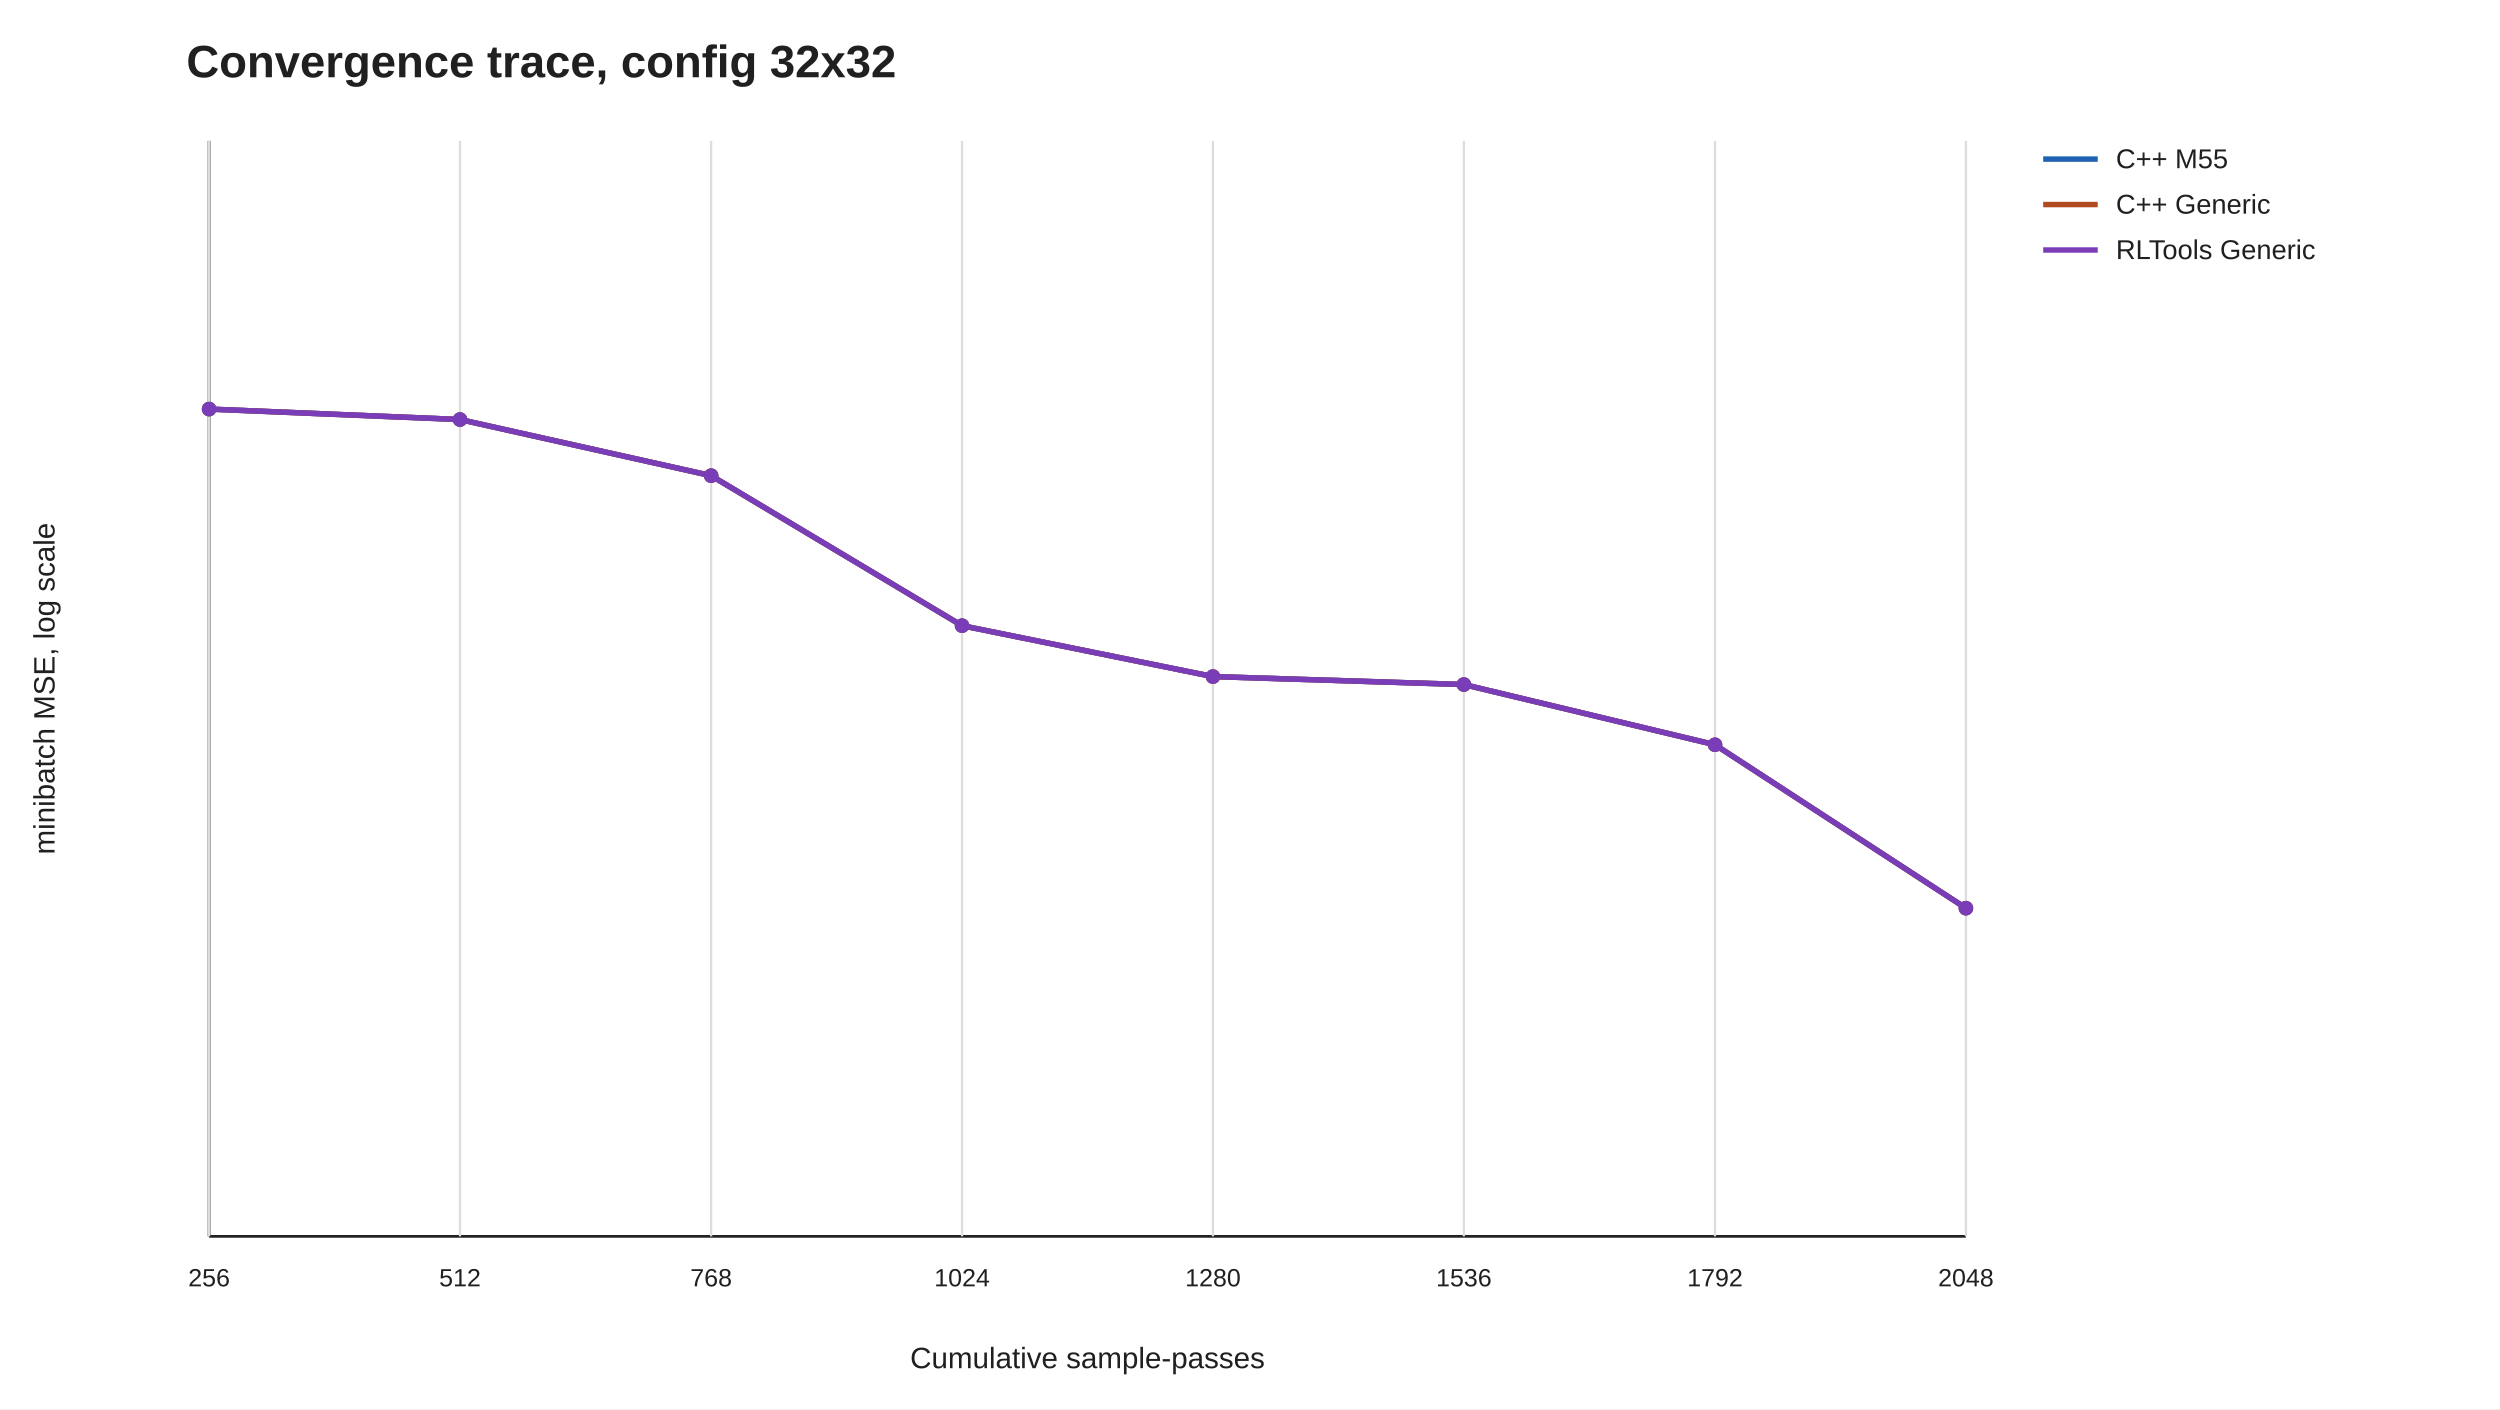
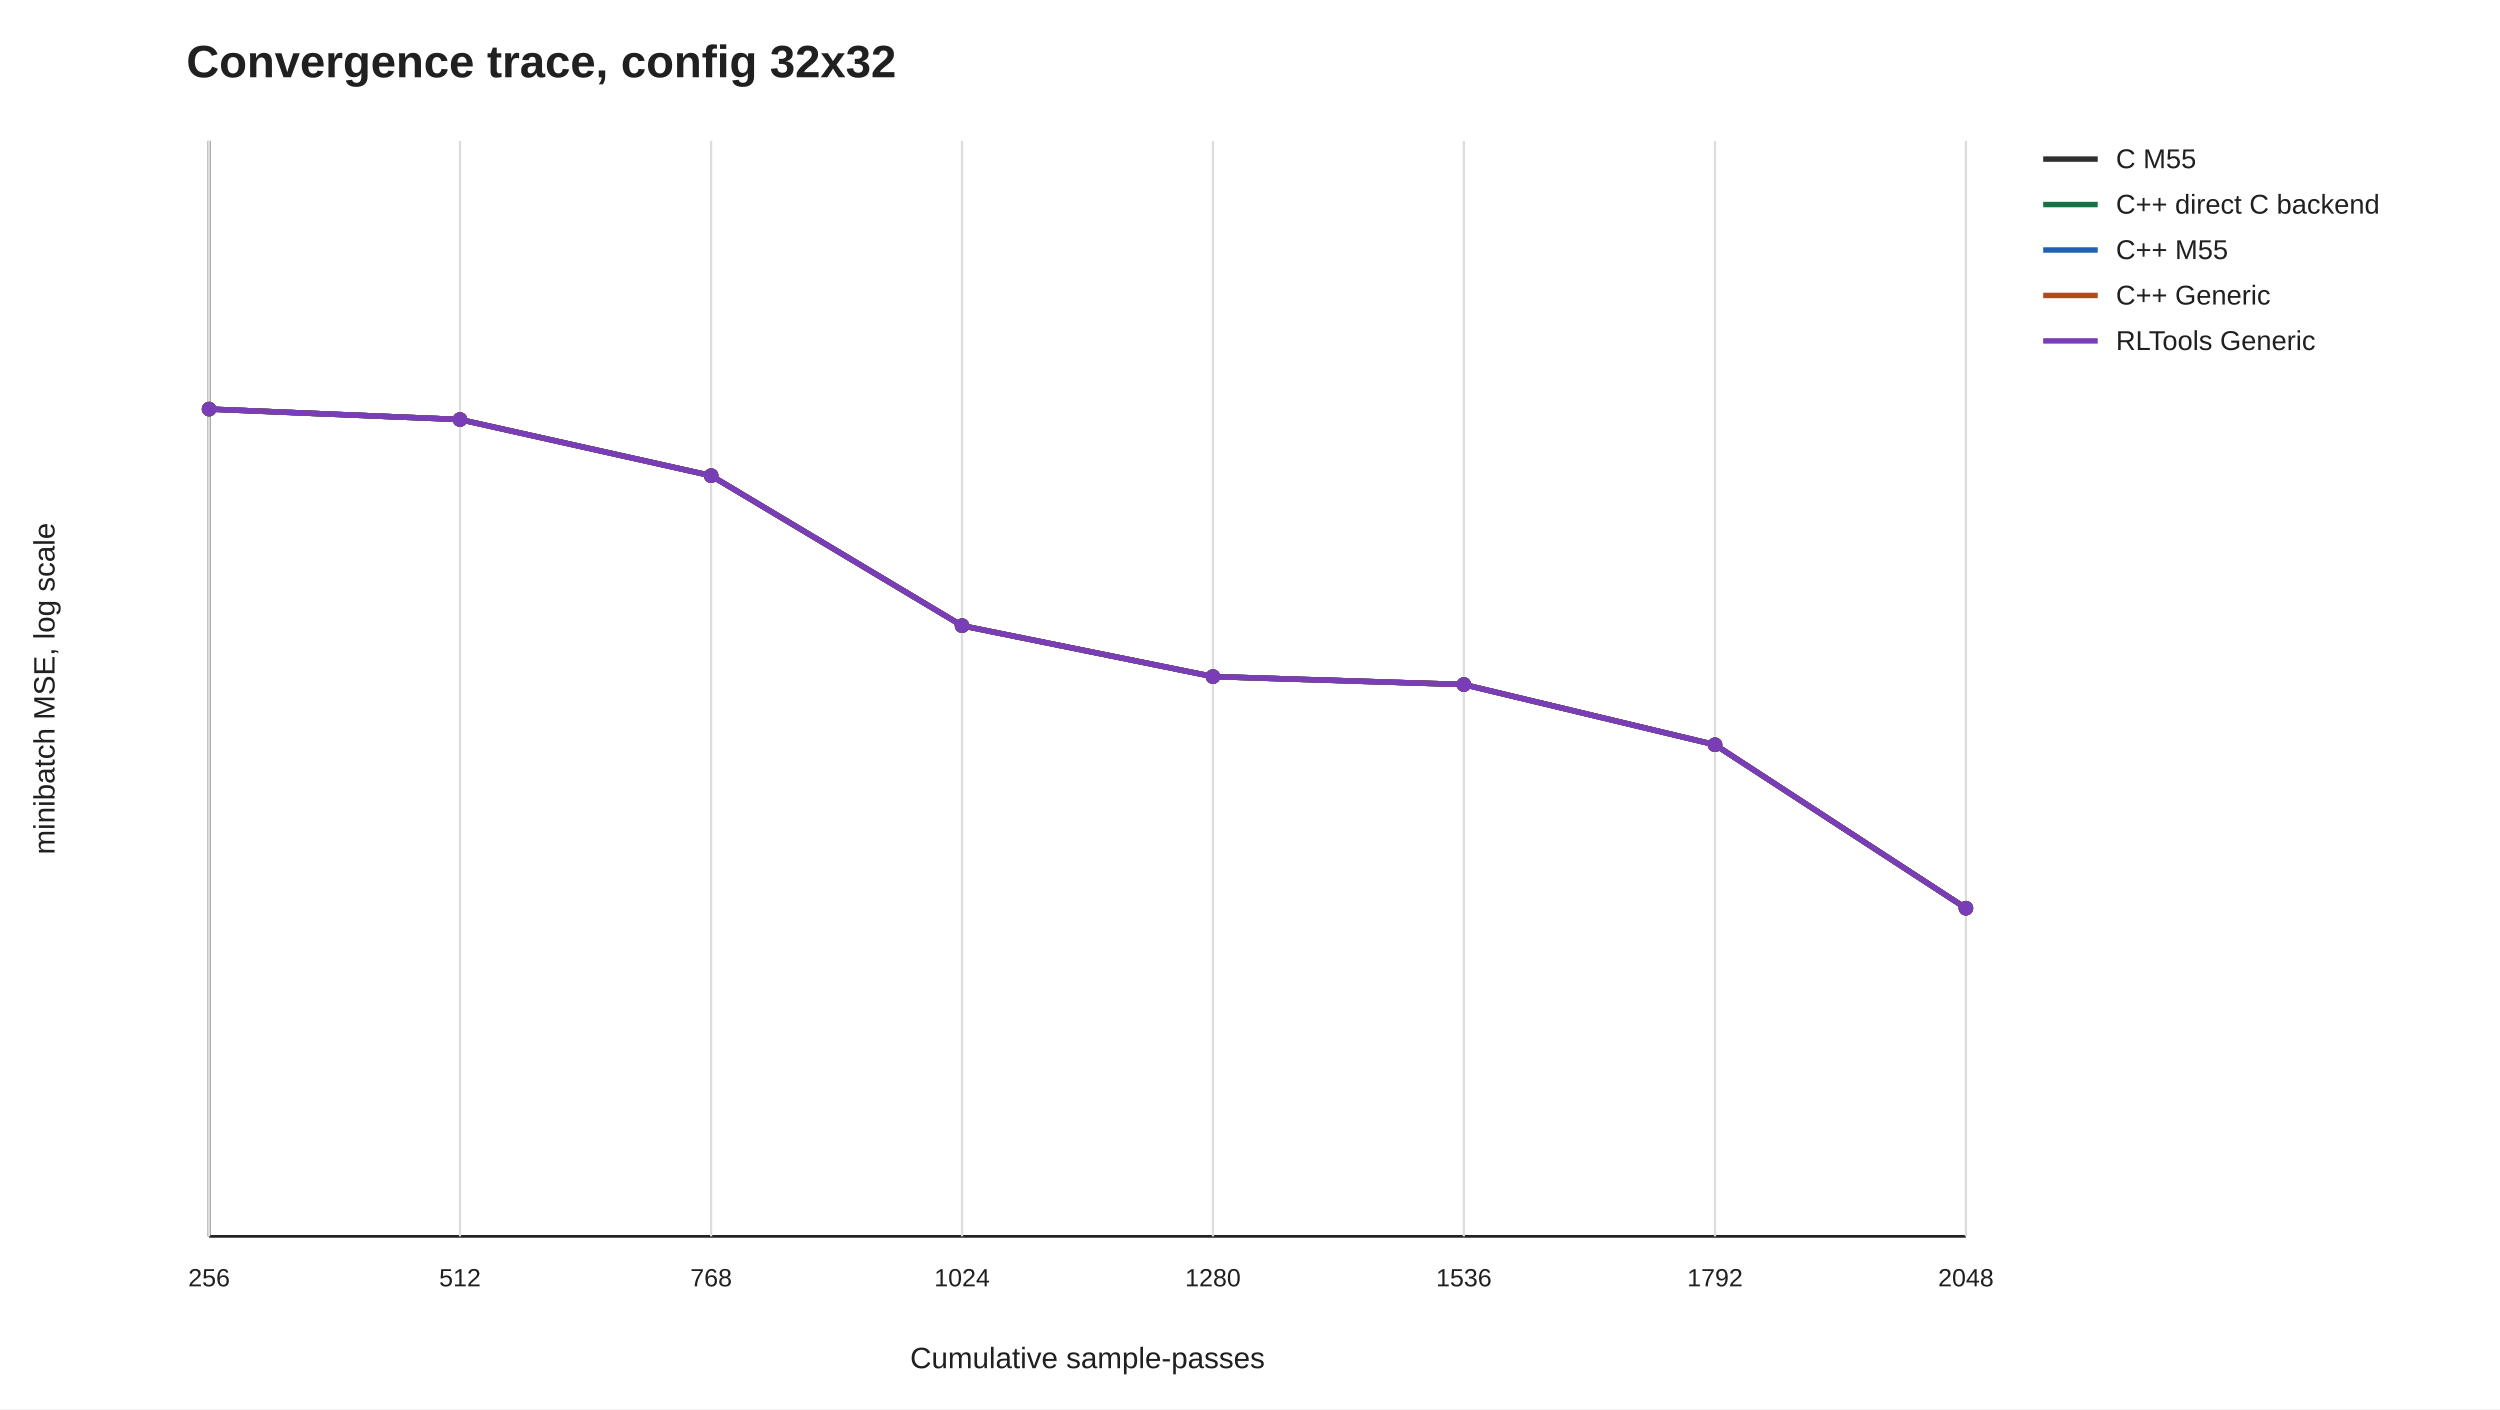
<svg xmlns="http://www.w3.org/2000/svg" width="1100" height="620" viewBox="0 0 1100 620">
  <rect width="100%" height="100%" fill="#ffffff" />
  <style>text{font-family:Arial,Helvetica,sans-serif;fill:#202020}.axis{stroke:#222;stroke-width:1.2}.grid{stroke:#dddddd;stroke-width:1}.label{font-size:13px}.title{font-size:20px;font-weight:700}.tick{font-size:11px}.legend{font-size:12px}</style>
  <text class="title" x="82" y="34">Convergence trace, config 32x32</text>
  <line class="axis" x1="92" y1="544" x2="865" y2="544" />
  <line class="axis" x1="92" y1="62" x2="92" y2="544" />
  <line class="grid" x1="92.0" y1="62" x2="92.0" y2="544" />
  <text class="tick" x="92.0" y="566" text-anchor="middle">256</text>
  <line class="grid" x1="202.4" y1="62" x2="202.4" y2="544" />
  <text class="tick" x="202.4" y="566" text-anchor="middle">512</text>
  <line class="grid" x1="312.9" y1="62" x2="312.9" y2="544" />
  <text class="tick" x="312.9" y="566" text-anchor="middle">768</text>
  <line class="grid" x1="423.3" y1="62" x2="423.3" y2="544" />
  <text class="tick" x="423.3" y="566" text-anchor="middle">1024</text>
  <line class="grid" x1="533.7" y1="62" x2="533.7" y2="544" />
  <text class="tick" x="533.7" y="566" text-anchor="middle">1280</text>
  <line class="grid" x1="644.1" y1="62" x2="644.1" y2="544" />
  <text class="tick" x="644.1" y="566" text-anchor="middle">1536</text>
  <line class="grid" x1="754.6" y1="62" x2="754.6" y2="544" />
  <text class="tick" x="754.6" y="566" text-anchor="middle">1792</text>
  <line class="grid" x1="865.0" y1="62" x2="865.0" y2="544" />
  <text class="tick" x="865.0" y="566" text-anchor="middle">2048</text>
+   <polyline points="92.0,180.0 202.4,184.6 312.9,209.3 423.3,275.3 533.7,297.7 644.1,301.2 754.6,327.7 865.0,399.6" fill="none" stroke="#2f2f2f" stroke-width="2.4" />
+   <circle cx="92.0" cy="180.0" r="3.2" fill="#2f2f2f" />
+   <circle cx="202.4" cy="184.6" r="3.2" fill="#2f2f2f" />
+   <circle cx="312.9" cy="209.3" r="3.2" fill="#2f2f2f" />
+   <circle cx="423.3" cy="275.3" r="3.2" fill="#2f2f2f" />
+   <circle cx="533.7" cy="297.7" r="3.2" fill="#2f2f2f" />
+   <circle cx="644.1" cy="301.2" r="3.2" fill="#2f2f2f" />
+   <circle cx="754.6" cy="327.7" r="3.2" fill="#2f2f2f" />
+   <circle cx="865.0" cy="399.6" r="3.2" fill="#2f2f2f" />
+   <polyline points="92.0,180.0 202.4,184.6 312.9,209.3 423.3,275.3 533.7,297.7 644.1,301.2 754.6,327.7 865.0,399.6" fill="none" stroke="#177245" stroke-width="2.4" />
+   <circle cx="92.0" cy="180.0" r="3.2" fill="#177245" />
+   <circle cx="202.4" cy="184.6" r="3.2" fill="#177245" />
+   <circle cx="312.9" cy="209.3" r="3.2" fill="#177245" />
+   <circle cx="423.3" cy="275.3" r="3.2" fill="#177245" />
+   <circle cx="533.7" cy="297.7" r="3.2" fill="#177245" />
+   <circle cx="644.1" cy="301.2" r="3.2" fill="#177245" />
+   <circle cx="754.6" cy="327.7" r="3.2" fill="#177245" />
+   <circle cx="865.0" cy="399.6" r="3.2" fill="#177245" />
  <polyline points="92.0,180.0 202.4,184.6 312.9,209.3 423.3,275.3 533.7,297.7 644.1,301.2 754.6,327.7 865.0,399.6" fill="none" stroke="#1f62b2" stroke-width="2.4" />
  <circle cx="92.0" cy="180.0" r="3.2" fill="#1f62b2" />
  <circle cx="202.4" cy="184.6" r="3.2" fill="#1f62b2" />
  <circle cx="312.9" cy="209.3" r="3.2" fill="#1f62b2" />
  <circle cx="423.3" cy="275.3" r="3.2" fill="#1f62b2" />
  <circle cx="533.7" cy="297.7" r="3.2" fill="#1f62b2" />
  <circle cx="644.1" cy="301.2" r="3.2" fill="#1f62b2" />
  <circle cx="754.6" cy="327.7" r="3.2" fill="#1f62b2" />
  <circle cx="865.0" cy="399.6" r="3.2" fill="#1f62b2" />
  <polyline points="92.0,180.0 202.4,184.6 312.9,209.3 423.3,275.3 533.7,297.7 644.1,301.2 754.6,327.7 865.0,399.6" fill="none" stroke="#b24a1f" stroke-width="2.4" />
  <circle cx="92.0" cy="180.0" r="3.2" fill="#b24a1f" />
  <circle cx="202.4" cy="184.6" r="3.2" fill="#b24a1f" />
  <circle cx="312.9" cy="209.3" r="3.2" fill="#b24a1f" />
  <circle cx="423.3" cy="275.3" r="3.2" fill="#b24a1f" />
  <circle cx="533.7" cy="297.7" r="3.2" fill="#b24a1f" />
  <circle cx="644.1" cy="301.2" r="3.2" fill="#b24a1f" />
  <circle cx="754.6" cy="327.7" r="3.2" fill="#b24a1f" />
  <circle cx="865.0" cy="399.6" r="3.2" fill="#b24a1f" />
  <polyline points="92.0,180.0 202.4,184.6 312.9,209.3 423.3,275.3 533.7,297.7 644.1,301.2 754.6,327.7 865.0,399.6" fill="none" stroke="#7a3db8" stroke-width="2.4" />
  <circle cx="92.0" cy="180.0" r="3.2" fill="#7a3db8" />
  <circle cx="202.4" cy="184.6" r="3.2" fill="#7a3db8" />
  <circle cx="312.9" cy="209.3" r="3.2" fill="#7a3db8" />
  <circle cx="423.3" cy="275.3" r="3.2" fill="#7a3db8" />
  <circle cx="533.7" cy="297.7" r="3.2" fill="#7a3db8" />
  <circle cx="644.1" cy="301.2" r="3.2" fill="#7a3db8" />
  <circle cx="754.6" cy="327.7" r="3.2" fill="#7a3db8" />
  <circle cx="865.0" cy="399.6" r="3.2" fill="#7a3db8" />
  <text class="label" x="478.5" y="602" text-anchor="middle">Cumulative sample-passes</text>
  <text class="label" transform="translate(24 303.0) rotate(-90)" text-anchor="middle">minibatch MSE, log scale</text>
-   <line x1="899" y1="70" x2="923" y2="70" stroke="#1f62b2" stroke-width="2.4" />
-   <text class="legend" x="931" y="74">C++ M55</text>
-   <line x1="899" y1="90" x2="923" y2="90" stroke="#b24a1f" stroke-width="2.4" />
-   <text class="legend" x="931" y="94">C++ Generic</text>
-   <line x1="899" y1="110" x2="923" y2="110" stroke="#7a3db8" stroke-width="2.4" />
-   <text class="legend" x="931" y="114">RLTools Generic</text>
+   <line x1="899" y1="70" x2="923" y2="70" stroke="#2f2f2f" stroke-width="2.4" />
+   <text class="legend" x="931" y="74">C M55</text>
+   <line x1="899" y1="90" x2="923" y2="90" stroke="#177245" stroke-width="2.4" />
+   <text class="legend" x="931" y="94">C++ direct C backend</text>
+   <line x1="899" y1="110" x2="923" y2="110" stroke="#1f62b2" stroke-width="2.4" />
+   <text class="legend" x="931" y="114">C++ M55</text>
+   <line x1="899" y1="130" x2="923" y2="130" stroke="#b24a1f" stroke-width="2.4" />
+   <text class="legend" x="931" y="134">C++ Generic</text>
+   <line x1="899" y1="150" x2="923" y2="150" stroke="#7a3db8" stroke-width="2.4" />
+   <text class="legend" x="931" y="154">RLTools Generic</text>
</svg>
